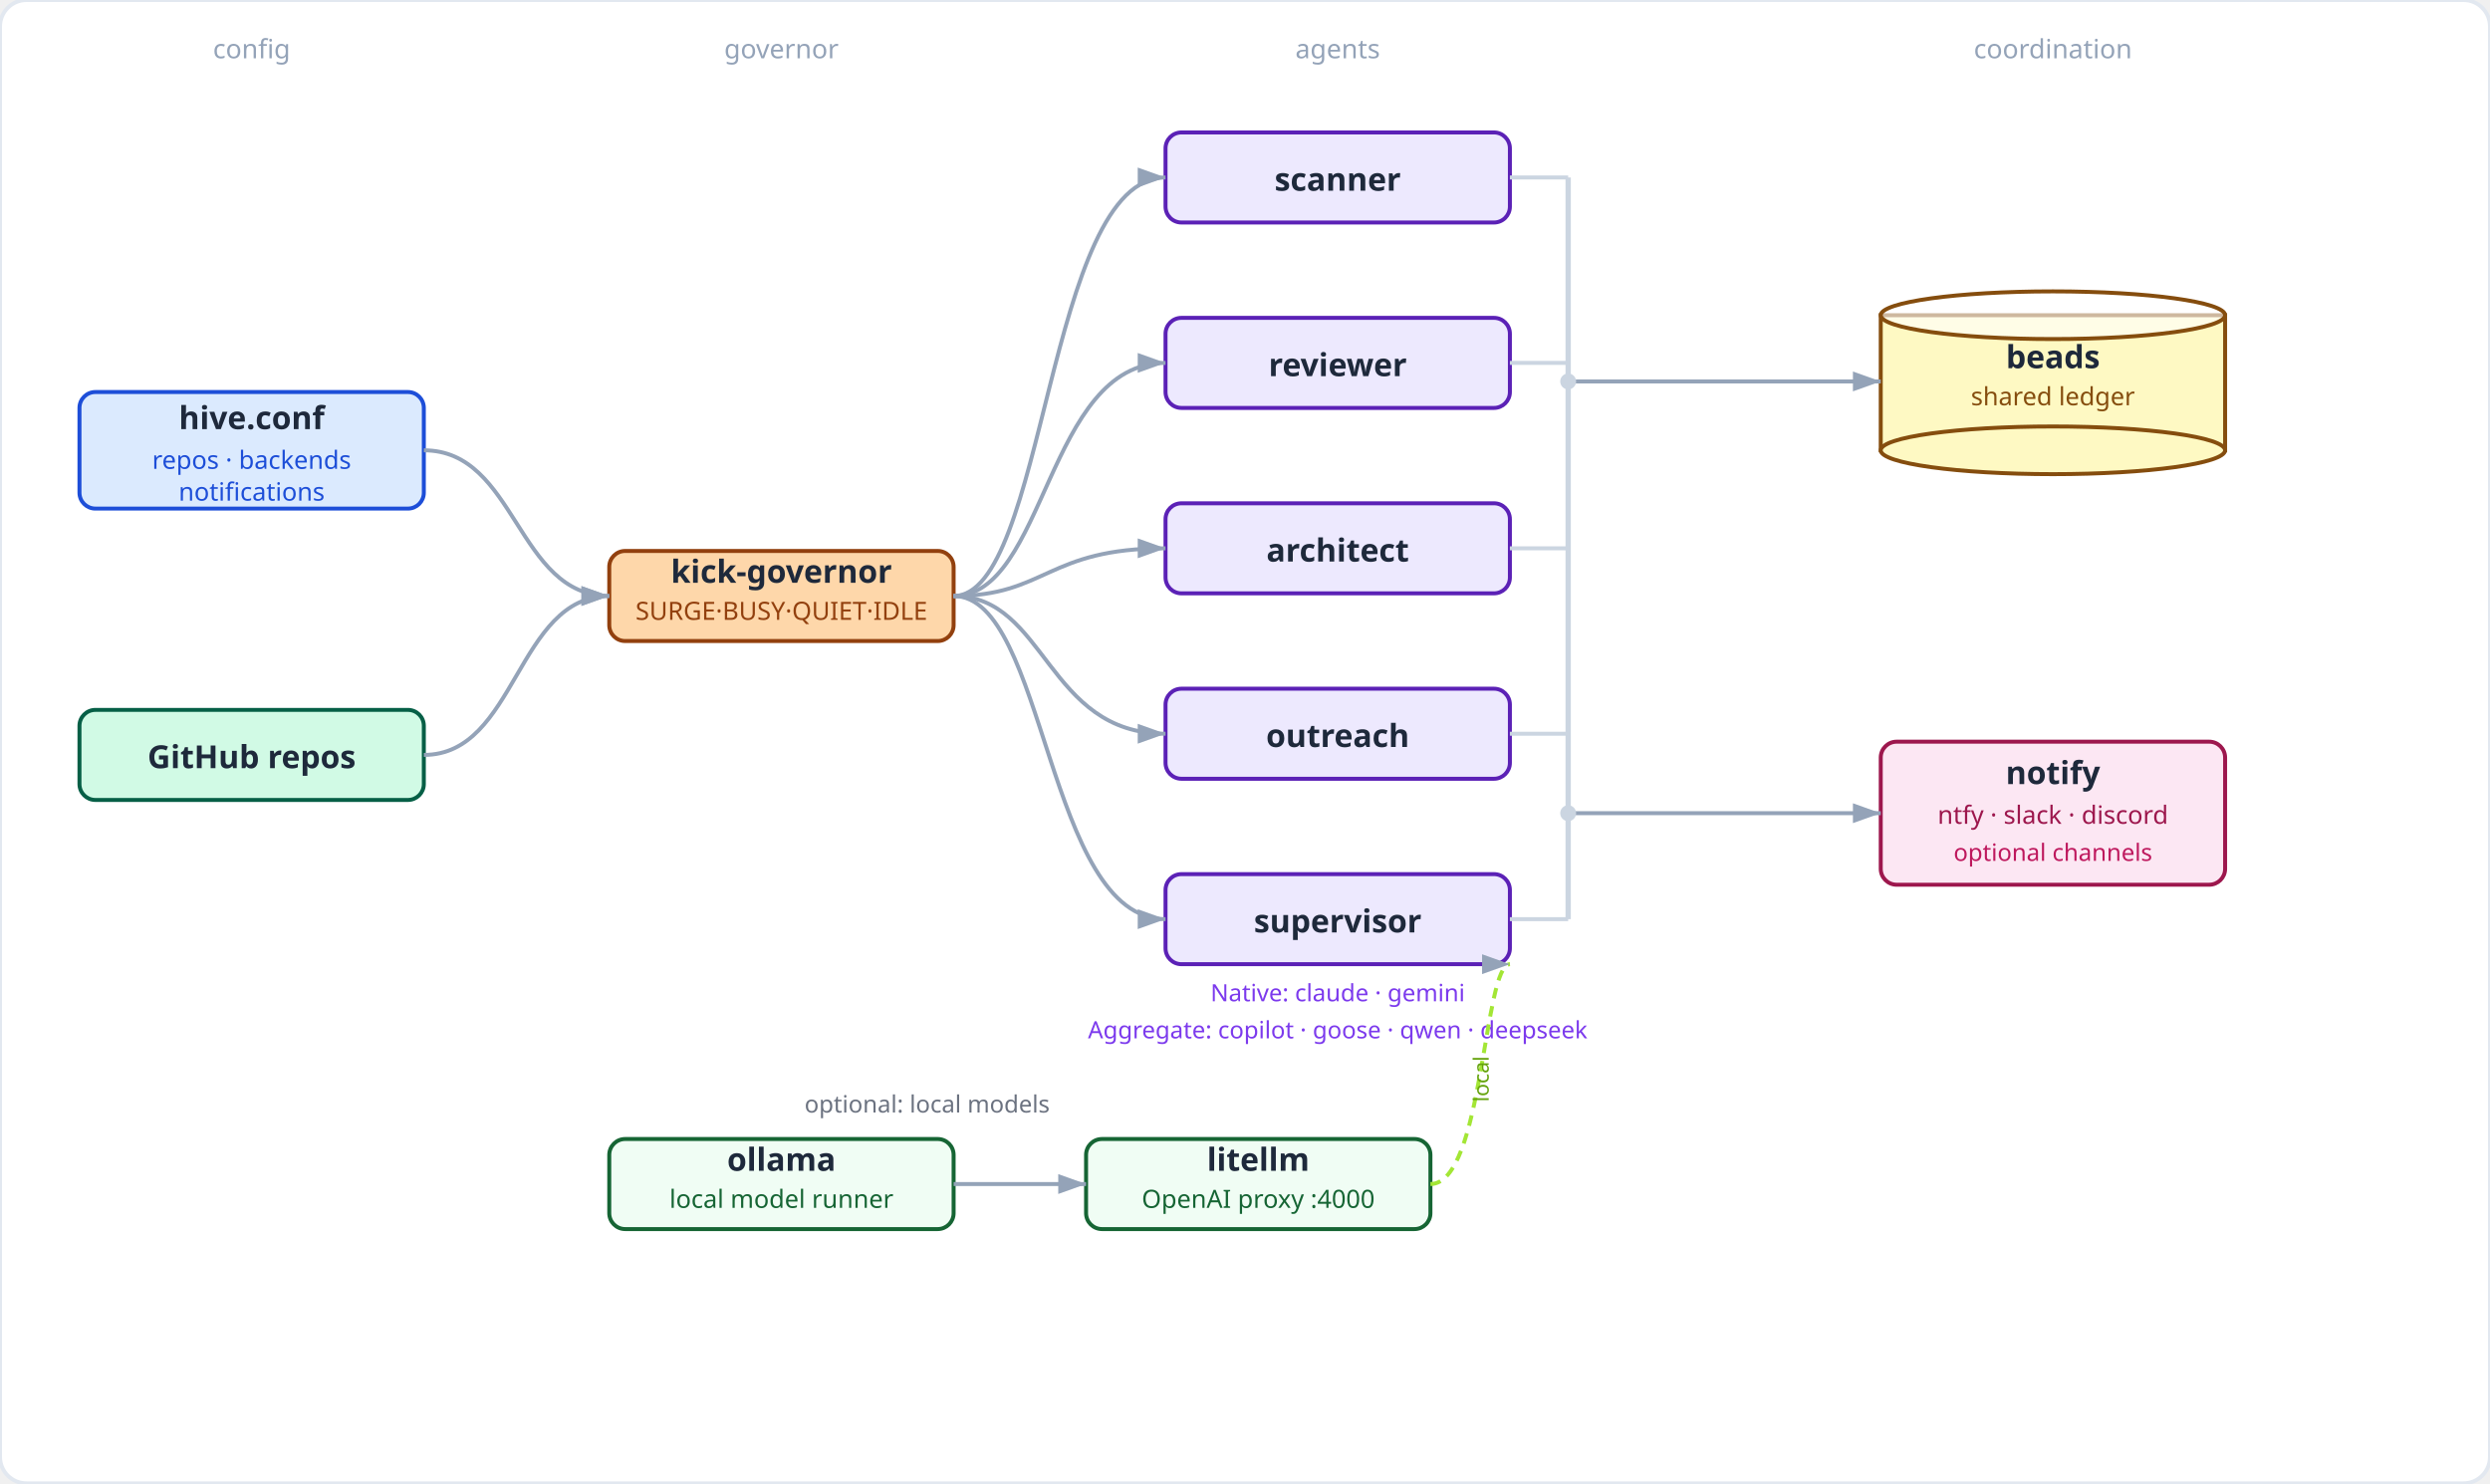
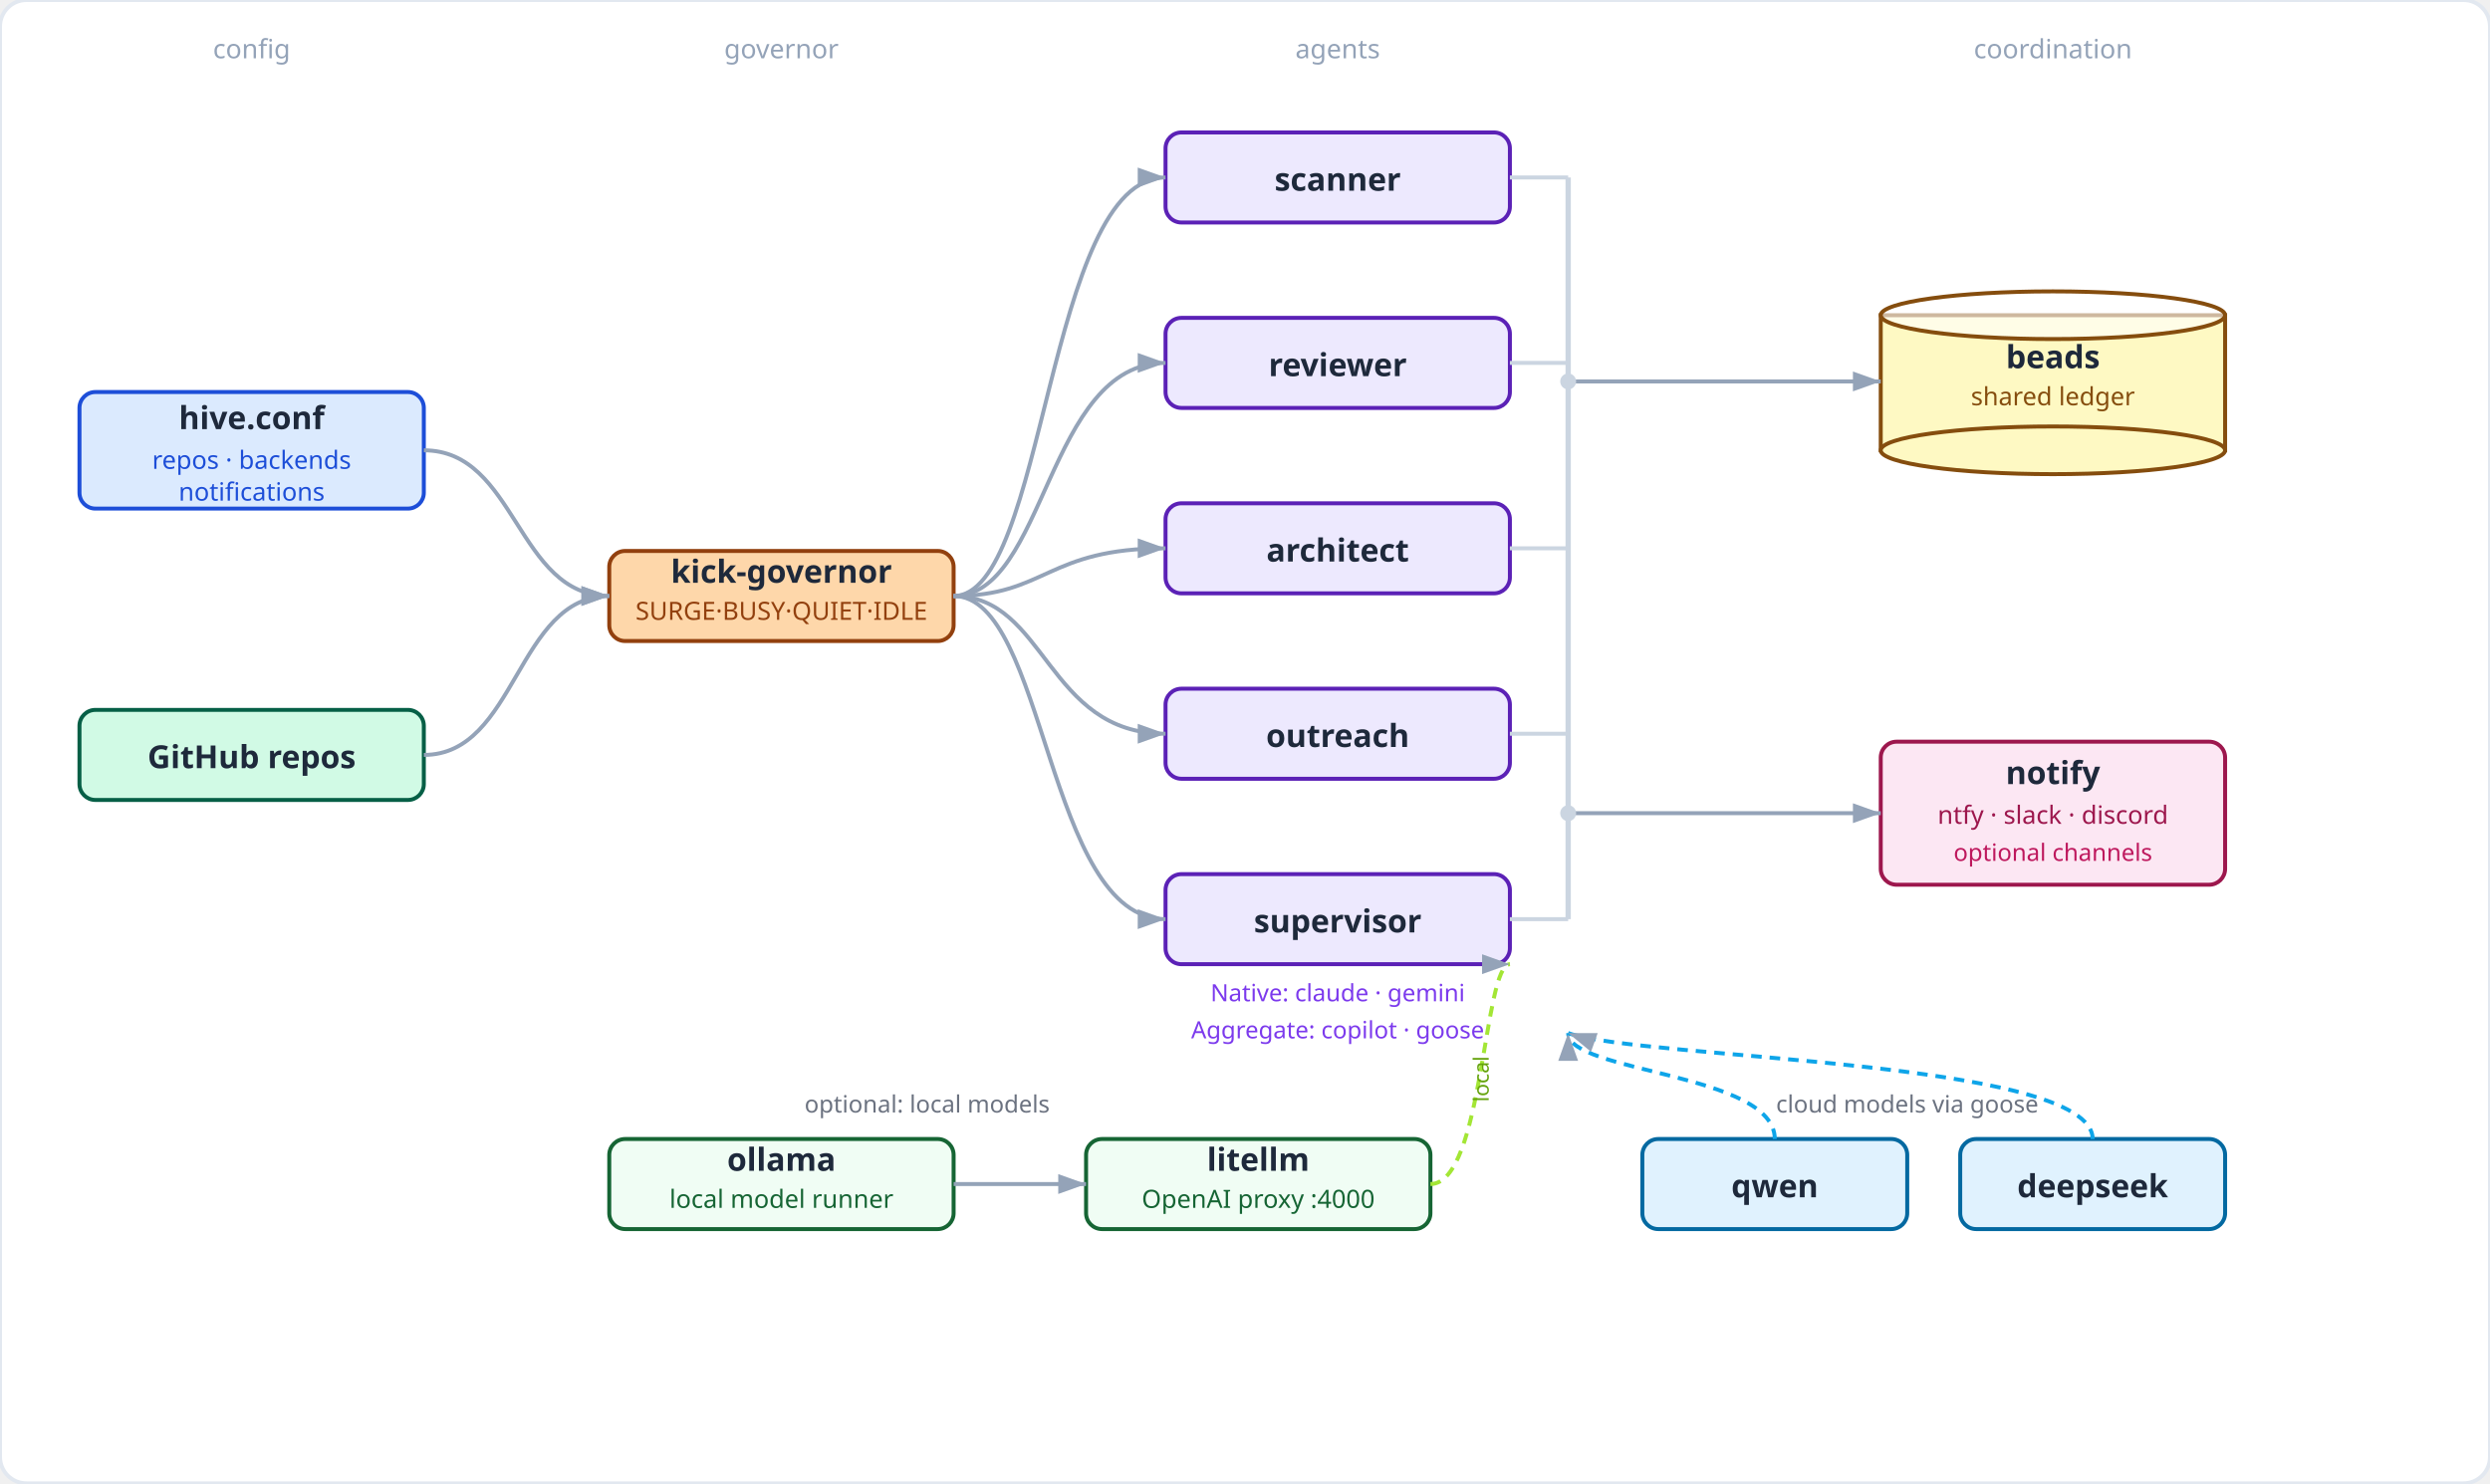
<svg xmlns="http://www.w3.org/2000/svg" width="940" height="560" viewBox="0 0 940 560">
  <rect width="940" height="560" fill="#ffffff" rx="10" stroke="#e2e8f0" stroke-width="1.5" />
  <defs>
    <marker id="ah" markerWidth="7" markerHeight="5" refX="7" refY="2.5" orient="auto">
      <polygon points="0 0,7 2.5,0 5" fill="#94a3b8" />
    </marker>
  </defs>
  <text x="95" y="22" text-anchor="middle" font-size="10" fill="#94a3b8" font-family="ui-sans-serif,system-ui,sans-serif">config</text>
  <text x="295" y="22" text-anchor="middle" font-size="10" fill="#94a3b8" font-family="ui-sans-serif,system-ui,sans-serif">governor</text>
  <text x="505" y="22" text-anchor="middle" font-size="10" fill="#94a3b8" font-family="ui-sans-serif,system-ui,sans-serif">agents</text>
  <text x="775" y="22" text-anchor="middle" font-size="10" fill="#94a3b8" font-family="ui-sans-serif,system-ui,sans-serif">coordination</text>
  <rect x="30" y="148" width="130" height="44" rx="6" fill="#dbeafe" stroke="#1d4ed8" stroke-width="1.5" />
  <text x="95" y="162" text-anchor="middle" font-size="12" font-weight="600" fill="#1e293b" font-family="ui-sans-serif,system-ui,sans-serif">hive.conf</text>
  <text x="95" y="177" text-anchor="middle" font-size="9.5" fill="#1d4ed8" font-family="ui-sans-serif,system-ui,sans-serif">repos · backends</text>
  <text x="95" y="189" text-anchor="middle" font-size="9.5" fill="#1d4ed8" font-family="ui-sans-serif,system-ui,sans-serif">notifications</text>
  <rect x="30" y="268" width="130" height="34" rx="6" fill="#d1fae5" stroke="#065f46" stroke-width="1.5" />
  <text x="95" y="290" text-anchor="middle" font-size="12" font-weight="600" fill="#1e293b" font-family="ui-sans-serif,system-ui,sans-serif">GitHub repos</text>
  <rect x="230" y="208" width="130" height="34" rx="6" fill="#fed7aa" stroke="#92400e" stroke-width="1.5" />
  <text x="295" y="220" text-anchor="middle" font-size="12" font-weight="600" fill="#1e293b" font-family="ui-sans-serif,system-ui,sans-serif">kick-governor</text>
  <text x="295" y="234" text-anchor="middle" font-size="9.5" fill="#92400e" font-family="ui-sans-serif,system-ui,sans-serif">SURGE·BUSY·QUIET·IDLE</text>
  <rect x="440" y="50" width="130" height="34" rx="6" fill="#ede9fe" stroke="#5b21b6" stroke-width="1.5" />
  <text x="505" y="72" text-anchor="middle" font-size="12" font-weight="600" fill="#1e293b" font-family="ui-sans-serif,system-ui,sans-serif">scanner</text>
  <rect x="440" y="120" width="130" height="34" rx="6" fill="#ede9fe" stroke="#5b21b6" stroke-width="1.5" />
  <text x="505" y="142" text-anchor="middle" font-size="12" font-weight="600" fill="#1e293b" font-family="ui-sans-serif,system-ui,sans-serif">reviewer</text>
  <rect x="440" y="190" width="130" height="34" rx="6" fill="#ede9fe" stroke="#5b21b6" stroke-width="1.5" />
  <text x="505" y="212" text-anchor="middle" font-size="12" font-weight="600" fill="#1e293b" font-family="ui-sans-serif,system-ui,sans-serif">architect</text>
  <rect x="440" y="260" width="130" height="34" rx="6" fill="#ede9fe" stroke="#5b21b6" stroke-width="1.5" />
  <text x="505" y="282" text-anchor="middle" font-size="12" font-weight="600" fill="#1e293b" font-family="ui-sans-serif,system-ui,sans-serif">outreach</text>
  <rect x="440" y="330" width="130" height="34" rx="6" fill="#ede9fe" stroke="#5b21b6" stroke-width="1.5" />
  <text x="505" y="352" text-anchor="middle" font-size="12" font-weight="600" fill="#1e293b" font-family="ui-sans-serif,system-ui,sans-serif">supervisor</text>
  <text x="505" y="378" text-anchor="middle" font-size="9" fill="#7c3aed" font-family="ui-sans-serif,system-ui,sans-serif">Native: claude · gemini</text>
-   <text x="505" y="392" text-anchor="middle" font-size="9" fill="#7c3aed" font-family="ui-sans-serif,system-ui,sans-serif">Aggregate: copilot · goose · qwen · deepseek</text>
+   <text x="505" y="392" text-anchor="middle" font-size="9" fill="#7c3aed" font-family="ui-sans-serif,system-ui,sans-serif">Aggregate: copilot · goose</text>
  <rect x="230" y="430" width="130" height="34" rx="6" fill="#f0fdf4" stroke="#166534" stroke-width="1.5" />
  <text x="295" y="442" text-anchor="middle" font-size="12" font-weight="600" fill="#1e293b" font-family="ui-sans-serif,system-ui,sans-serif">ollama</text>
  <text x="295" y="456" text-anchor="middle" font-size="9.5" fill="#166534" font-family="ui-sans-serif,system-ui,sans-serif">local model runner</text>
  <rect x="410" y="430" width="130" height="34" rx="6" fill="#f0fdf4" stroke="#166534" stroke-width="1.5" />
  <text x="475" y="442" text-anchor="middle" font-size="12" font-weight="600" fill="#1e293b" font-family="ui-sans-serif,system-ui,sans-serif">litellm</text>
  <text x="475" y="456" text-anchor="middle" font-size="9.5" fill="#166534" font-family="ui-sans-serif,system-ui,sans-serif">OpenAI proxy :4000</text>
  <text x="350" y="420" text-anchor="middle" font-size="9" fill="#6b7280" font-family="ui-sans-serif,system-ui,sans-serif">optional: local models</text>
  <rect x="710" y="119" width="130" height="51" fill="#fef9c3" stroke="#854d0e" stroke-width="1.5" />
  <ellipse cx="775" cy="170" rx="65" ry="9" fill="#fef9c3" stroke="#854d0e" stroke-width="1.5" />
  <ellipse cx="775" cy="119" rx="65" ry="9" fill="white" fill-opacity="0.6" stroke="#854d0e" stroke-width="1.5" />
  <text x="775" y="139" text-anchor="middle" font-size="12" font-weight="600" fill="#1e293b" font-family="ui-sans-serif,system-ui,sans-serif">beads</text>
  <text x="775" y="153" text-anchor="middle" font-size="9.5" fill="#854d0e" font-family="ui-sans-serif,system-ui,sans-serif">shared ledger</text>
  <rect x="710" y="280" width="130" height="54" rx="6" fill="#fce7f3" stroke="#9d174d" stroke-width="1.5" />
  <text x="775" y="296" text-anchor="middle" font-size="12" font-weight="600" fill="#1e293b" font-family="ui-sans-serif,system-ui,sans-serif">notify</text>
  <text x="775" y="311" text-anchor="middle" font-size="9.5" fill="#9d174d" font-family="ui-sans-serif,system-ui,sans-serif">ntfy · slack · discord</text>
  <text x="775" y="325" text-anchor="middle" font-size="9" fill="#be185d" font-family="ui-sans-serif,system-ui,sans-serif">optional channels</text>
  <path d="M160,170 C195,170 195,225 230,225" fill="none" stroke="#94a3b8" stroke-width="1.5" marker-end="url(#ah)" />
  <path d="M160,285 C195,285 195,225 230,225" fill="none" stroke="#94a3b8" stroke-width="1.5" marker-end="url(#ah)" />
  <path d="M360,225 C395,225 395,67  440,67" fill="none" stroke="#94a3b8" stroke-width="1.5" marker-end="url(#ah)" />
  <path d="M360,225 C395,225 395,137 440,137" fill="none" stroke="#94a3b8" stroke-width="1.5" marker-end="url(#ah)" />
  <path d="M360,225 C395,225 395,207 440,207" fill="none" stroke="#94a3b8" stroke-width="1.5" marker-end="url(#ah)" />
  <path d="M360,225 C395,225 395,277 440,277" fill="none" stroke="#94a3b8" stroke-width="1.5" marker-end="url(#ah)" />
  <path d="M360,225 C395,225 395,347 440,347" fill="none" stroke="#94a3b8" stroke-width="1.5" marker-end="url(#ah)" />
  <line x1="592" y1="67" x2="592" y2="347" stroke="#cbd5e1" stroke-width="2" />
  <line x1="570" y1="67" x2="592" y2="67" stroke="#cbd5e1" stroke-width="1.5" />
  <line x1="570" y1="137" x2="592" y2="137" stroke="#cbd5e1" stroke-width="1.5" />
  <line x1="570" y1="207" x2="592" y2="207" stroke="#cbd5e1" stroke-width="1.5" />
  <line x1="570" y1="277" x2="592" y2="277" stroke="#cbd5e1" stroke-width="1.5" />
  <line x1="570" y1="347" x2="592" y2="347" stroke="#cbd5e1" stroke-width="1.5" />
  <path d="M592,144 C651,144 651,144 710,144" fill="none" stroke="#94a3b8" stroke-width="1.5" marker-end="url(#ah)" />
  <path d="M592,307 C651,307 651,307 710,307" fill="none" stroke="#94a3b8" stroke-width="1.5" marker-end="url(#ah)" />
  <circle cx="592" cy="144" r="3" fill="#cbd5e1" />
  <circle cx="592" cy="307" r="3" fill="#cbd5e1" />
  <path d="M360,447 L410,447" fill="none" stroke="#94a3b8" stroke-width="1.5" marker-end="url(#ah)" />
  <path d="M540,447 C560,447 560,364 570,364" fill="none" stroke="#a3e635" stroke-width="1.5" stroke-dasharray="4,3" marker-end="url(#ah)" />
  <text x="562" y="416" font-size="8" fill="#65a30d" font-family="ui-sans-serif,system-ui,sans-serif" transform="rotate(-90,562,416)">local</text>
+   <text x="720" y="420" text-anchor="middle" font-size="9" fill="#6b7280" font-family="ui-sans-serif,system-ui,sans-serif">cloud models via goose</text>
+   <rect x="620" y="430" width="100" height="34" rx="6" fill="#e0f2fe" stroke="#0369a1" stroke-width="1.5" />
+   <text x="670" y="452" text-anchor="middle" font-size="12" font-weight="600" fill="#1e293b" font-family="ui-sans-serif,system-ui,sans-serif">qwen</text>
+   <rect x="740" y="430" width="100" height="34" rx="6" fill="#e0f2fe" stroke="#0369a1" stroke-width="1.5" />
+   <text x="790" y="452" text-anchor="middle" font-size="12" font-weight="600" fill="#1e293b" font-family="ui-sans-serif,system-ui,sans-serif">deepseek</text>
+   <path d="M670,430 C670,405 592,405 592,390" fill="none" stroke="#0ea5e9" stroke-width="1.5" stroke-dasharray="4,3" marker-end="url(#ah)" />
+   <path d="M790,430 C790,400 620,400 592,390" fill="none" stroke="#0ea5e9" stroke-width="1.5" stroke-dasharray="4,3" marker-end="url(#ah)" />
</svg>
